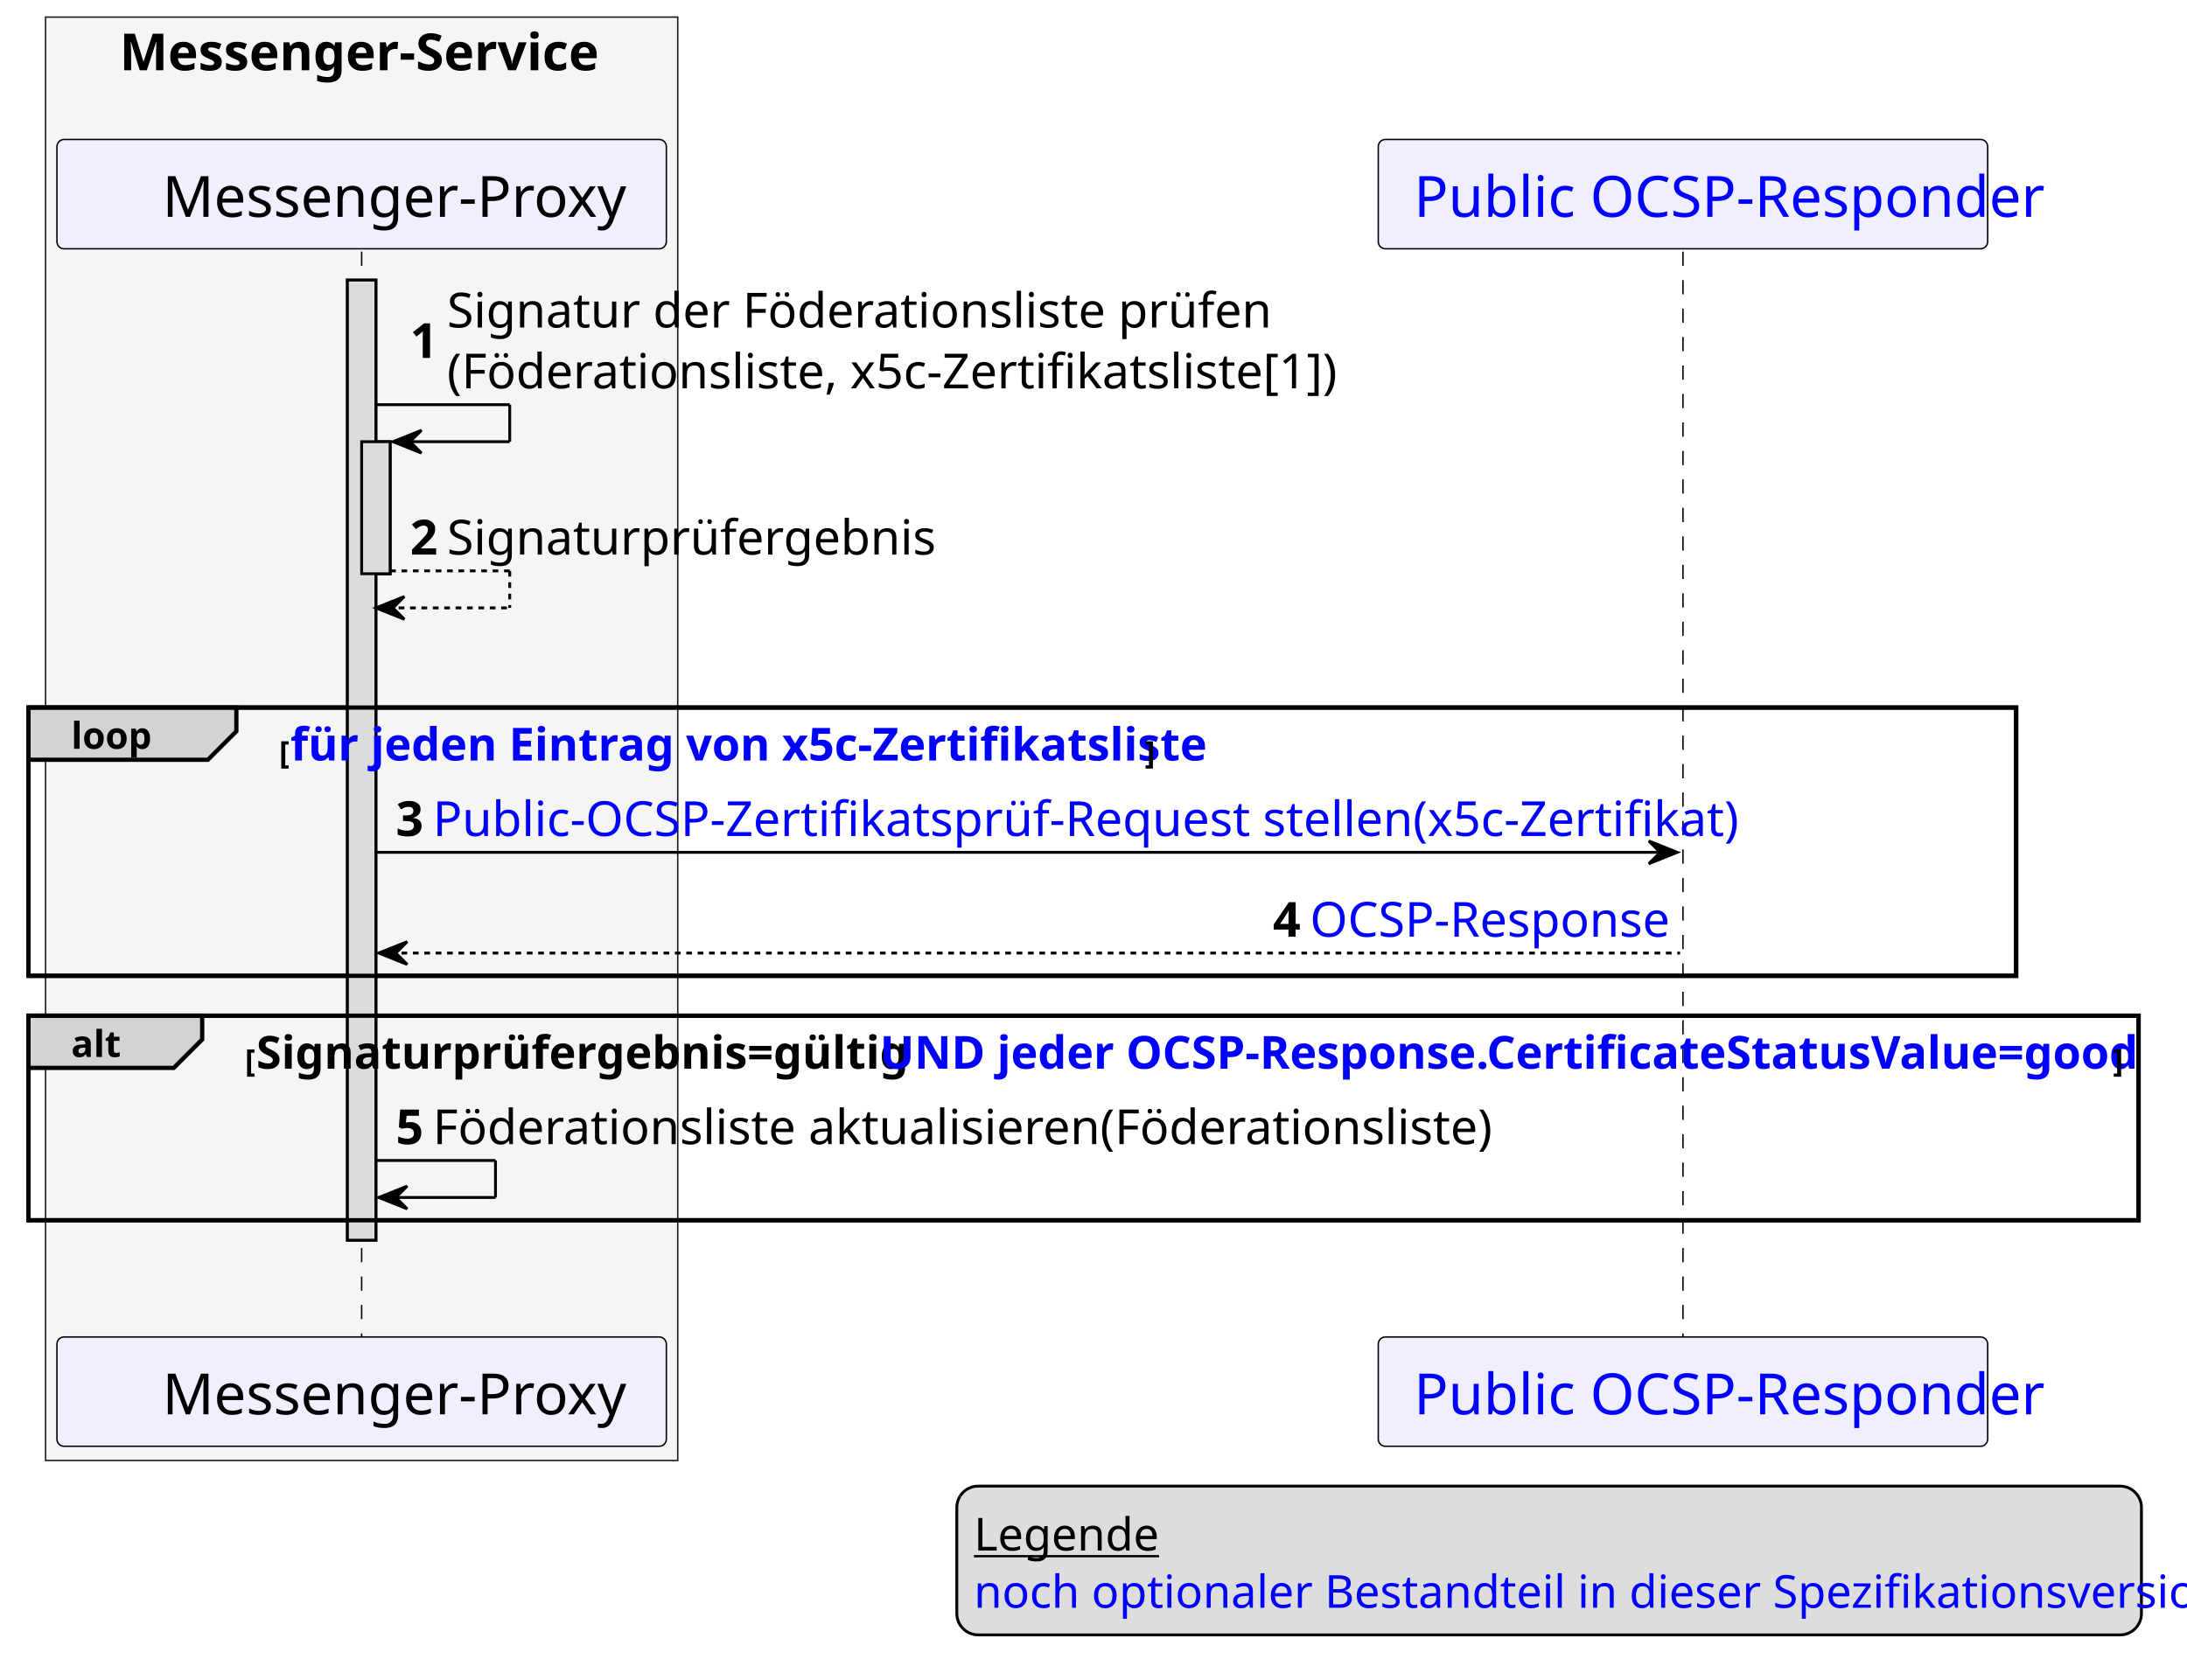
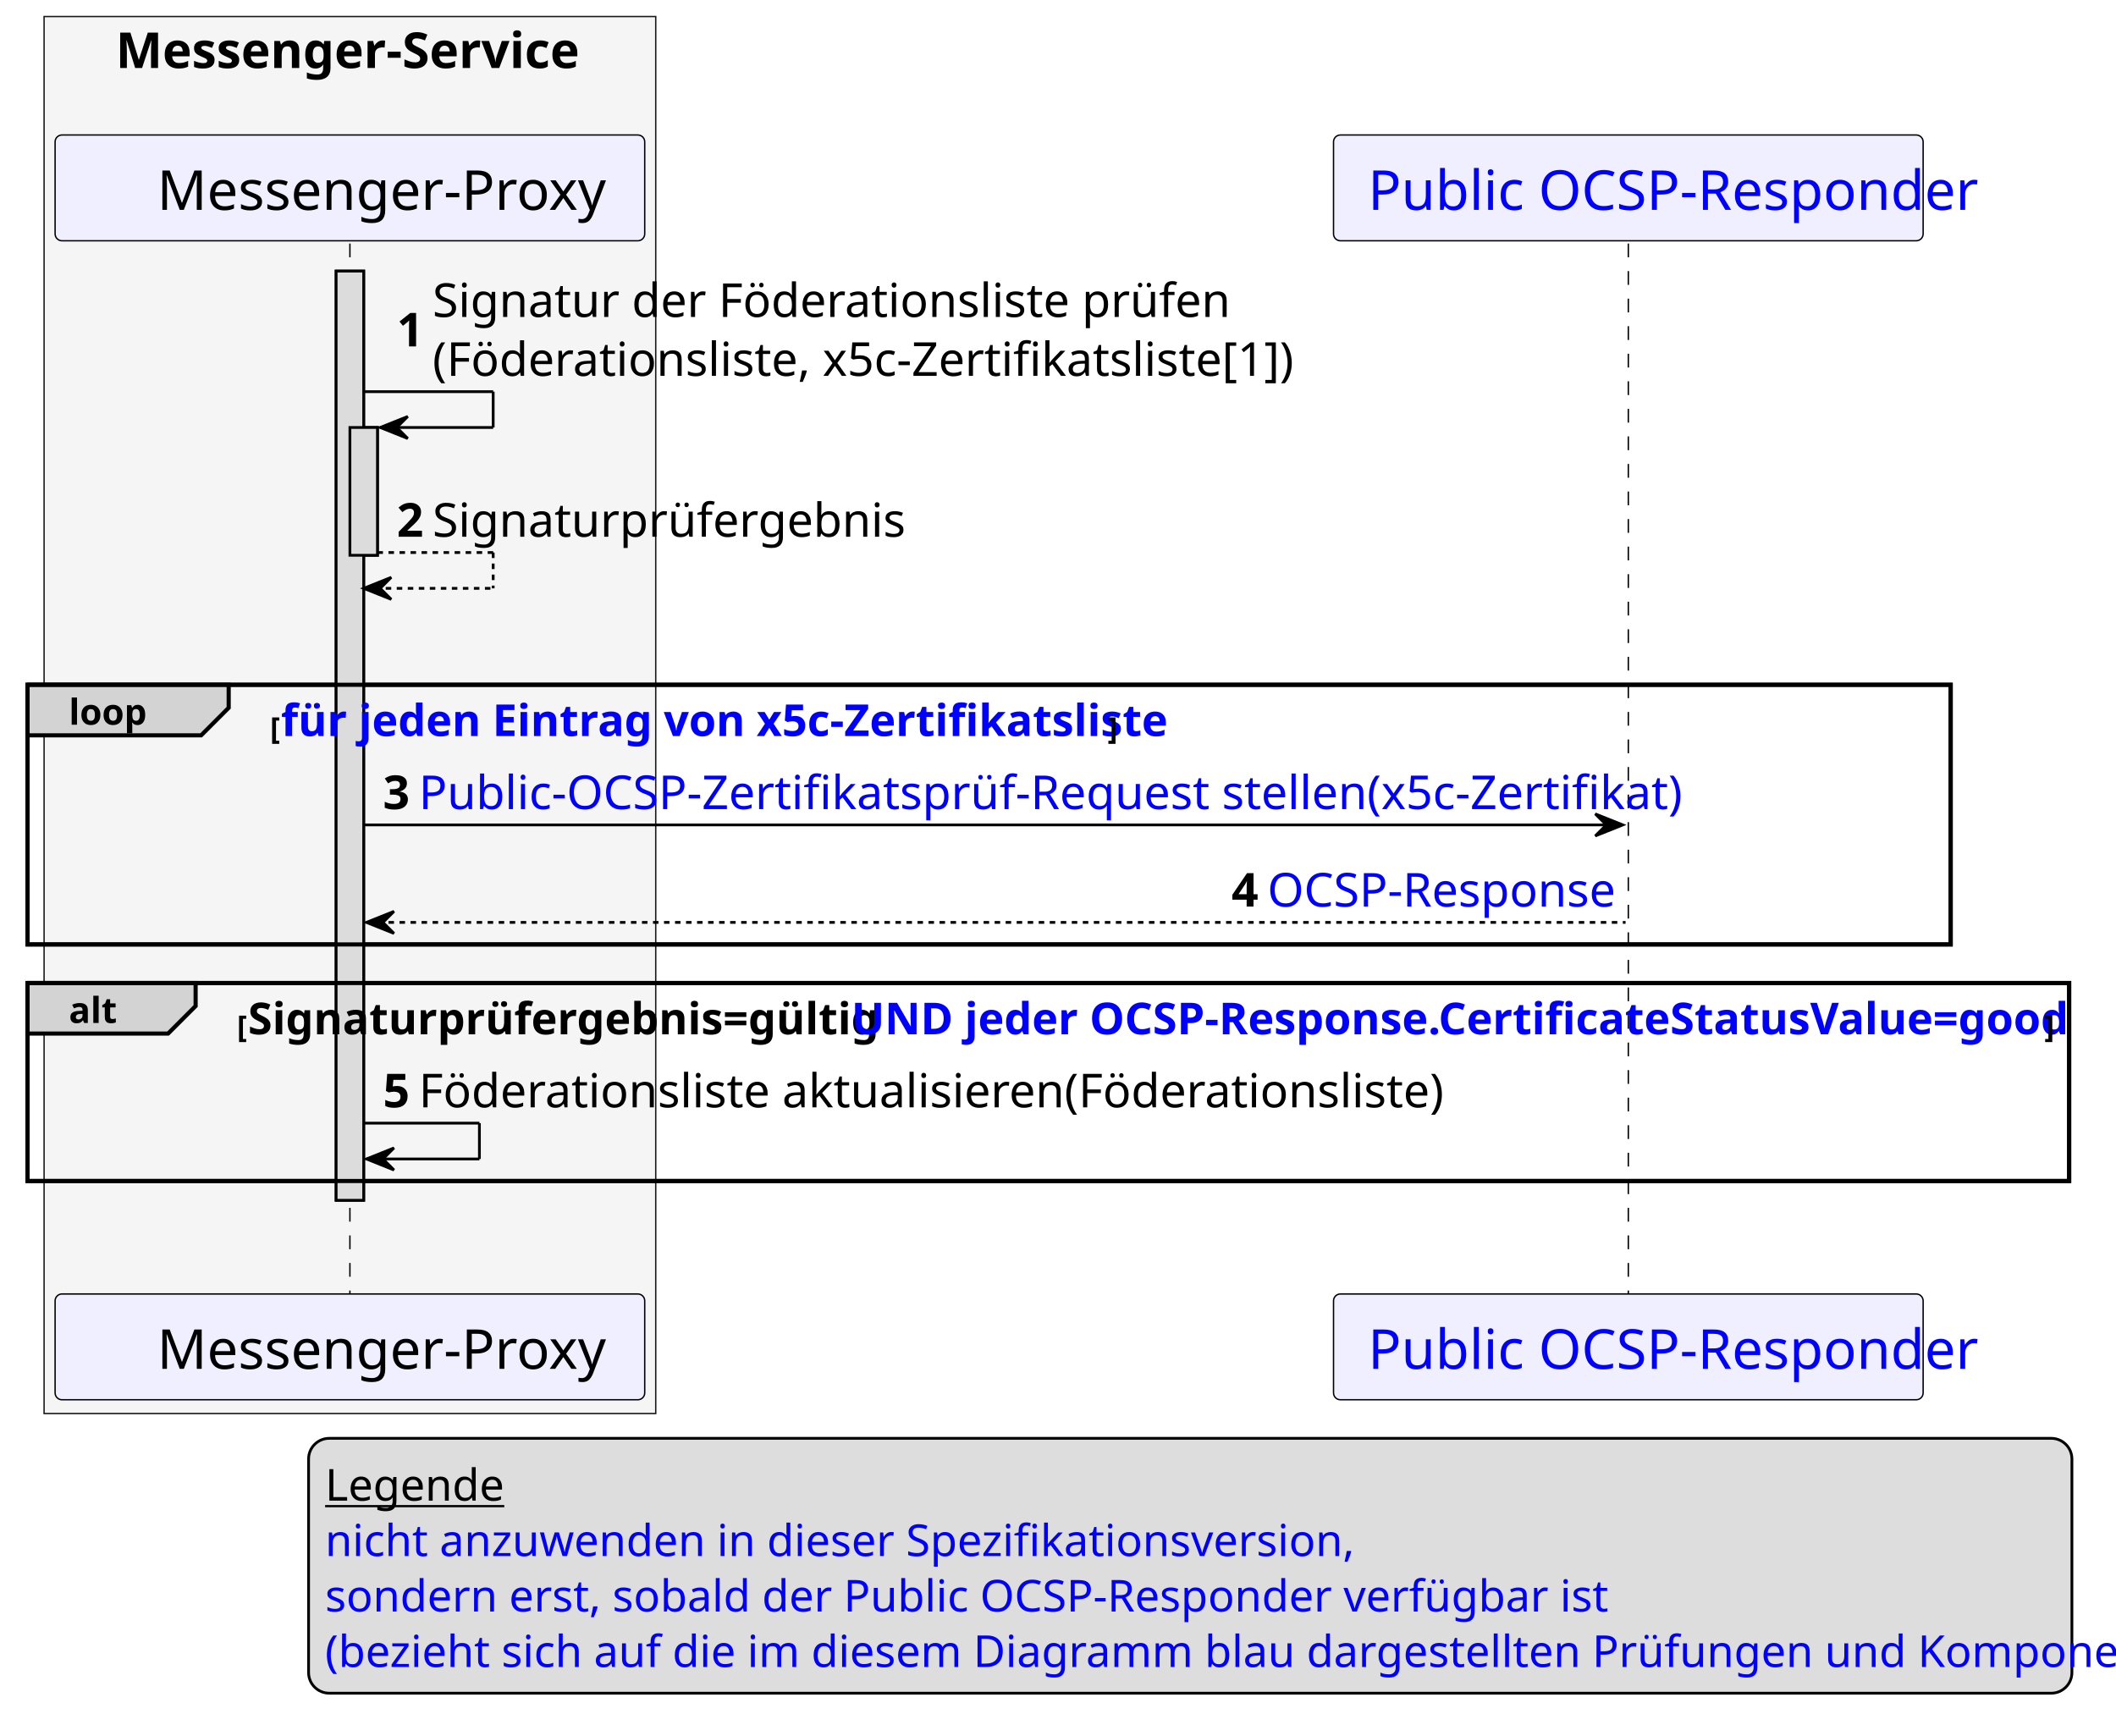
- <svg xmlns="http://www.w3.org/2000/svg" contentStyleType="text/css" height="590px" preserveAspectRatio="none" style="width:768px;height:590px;background:#FFFFFF;" version="1.1" viewBox="0 0 768 590" width="768px" zoomAndPan="magnify">
+ <svg xmlns="http://www.w3.org/2000/svg" contentStyleType="text/css" height="630px" preserveAspectRatio="none" style="width:768px;height:630px;background:#FFFFFF;" version="1.1" viewBox="0 0 768 630" width="768px" zoomAndPan="magnify">
  <defs />
  <g>
    <rect fill="#F5F5F5" height="507.031" style="stroke:#181818;stroke-width:0.5;" width="222" x="16" y="6" />
    <text fill="#000000" font-family="sans-serif" font-size="18" font-weight="bold" lengthAdjust="spacing" textLength="170" x="42" y="24.686">Messenger-Service</text>
    <text fill="#000000" font-family="sans-serif" font-size="13" font-weight="bold" lengthAdjust="spacing" textLength="4" x="42" y="42.136"> </text>
    <rect fill="#DCDCDC" height="337.25" style="stroke:#000000;stroke-width:1.0;" width="10" x="122" y="98.387" />
    <rect fill="#DCDCDC" height="46.383" style="stroke:#000000;stroke-width:1.0;" width="10" x="127" y="155.152" />
    <rect fill="none" height="94.242" style="stroke:#000000;stroke-width:1.5;" width="698" x="10" y="248.535" />
    <rect fill="none" height="71.859" style="stroke:#000000;stroke-width:1.5;" width="741" x="10" y="356.777" />
    <line style="stroke:#000000;stroke-width:0.5;stroke-dasharray:5.0,5.0;" x1="127" x2="127" y1="88.387" y2="470.637" />
    <line style="stroke:#000000;stroke-width:0.5;stroke-dasharray:5.0,5.0;" x1="591" x2="591" y1="88.387" y2="470.637" />
    <rect fill="#EFEFFF" height="38.395" rx="2.5" ry="2.5" style="stroke:#000000;stroke-width:0.5;" width="214" x="20" y="48.992" />
    <text fill="#000000" font-family="Impact" font-size="20" lengthAdjust="spacing" textLength="140" x="57" y="76.168">Messenger-Proxy</text>
    <rect fill="#EFEFFF" height="38.395" rx="2.5" ry="2.5" style="stroke:#000000;stroke-width:0.5;" width="214" x="20" y="469.637" />
    <text fill="#000000" font-family="Impact" font-size="20" lengthAdjust="spacing" textLength="140" x="57" y="496.812">Messenger-Proxy</text>
    <rect fill="#EFEFFF" height="38.395" rx="2.5" ry="2.5" style="stroke:#000000;stroke-width:0.5;" width="214" x="484" y="48.992" />
    <text fill="#0000FF" font-family="Impact" font-size="20" lengthAdjust="spacing" textLength="189" x="496.5" y="76.168">Public OCSP-Responder</text>
    <rect fill="#EFEFFF" height="38.395" rx="2.5" ry="2.5" style="stroke:#000000;stroke-width:0.5;" width="214" x="484" y="469.637" />
    <text fill="#0000FF" font-family="Impact" font-size="20" lengthAdjust="spacing" textLength="189" x="496.5" y="496.812">Public OCSP-Responder</text>
    <rect fill="#DCDCDC" height="337.25" style="stroke:#000000;stroke-width:1.0;" width="10" x="122" y="98.387" />
    <rect fill="#DCDCDC" height="46.383" style="stroke:#000000;stroke-width:1.0;" width="10" x="127" y="155.152" />
    <line style="stroke:#000000;stroke-width:1.0;" x1="132" x2="179" y1="142.152" y2="142.152" />
    <line style="stroke:#000000;stroke-width:1.0;" x1="179" x2="179" y1="142.152" y2="155.152" />
    <line style="stroke:#000000;stroke-width:1.0;" x1="138" x2="179" y1="155.152" y2="155.152" />
    <polygon fill="#000000" points="148,151.152,138,155.152,148,159.152,144,155.152" style="stroke:#000000;stroke-width:1.0;" />
    <text fill="#000000" font-family="sans-serif" font-size="17" font-weight="bold" lengthAdjust="spacing" textLength="9" x="144" y="125.726">1</text>
    <text fill="#000000" font-family="sans-serif" font-size="17" lengthAdjust="spacing" textLength="261" x="157" y="115.034">Signatur der Föderationsliste prüfen</text>
    <text fill="#000000" font-family="sans-serif" font-size="17" lengthAdjust="spacing" textLength="284" x="157" y="136.417">(Föderationsliste, x5c-Zertifikatsliste[1])</text>
    <line style="stroke:#000000;stroke-width:1.0;stroke-dasharray:2.0,2.0;" x1="137" x2="179" y1="200.535" y2="200.535" />
    <line style="stroke:#000000;stroke-width:1.0;stroke-dasharray:2.0,2.0;" x1="179" x2="179" y1="200.535" y2="213.535" />
    <line style="stroke:#000000;stroke-width:1.0;stroke-dasharray:2.0,2.0;" x1="132" x2="179" y1="213.535" y2="213.535" />
    <polygon fill="#000000" points="142,209.535,132,213.535,142,217.535,138,213.535" style="stroke:#000000;stroke-width:1.0;" />
    <text fill="#000000" font-family="sans-serif" font-size="17" font-weight="bold" lengthAdjust="spacing" textLength="9" x="144" y="194.8">2</text>
    <text fill="#000000" font-family="sans-serif" font-size="17" lengthAdjust="spacing" textLength="153" x="157" y="194.8">Signaturprüfergebnis</text>
    <path d="M10,248.535 L83,248.535 L83,256.887 L73,266.887 L10,266.887 L10,248.535 " fill="#D3D3D3" style="stroke:#000000;stroke-width:1.5;" />
    <rect fill="none" height="94.242" style="stroke:#000000;stroke-width:1.5;" width="698" x="10" y="248.535" />
    <text fill="#000000" font-family="sans-serif" font-size="13" font-weight="bold" lengthAdjust="spacing" textLength="28" x="25" y="263.03">loop</text>
    <text fill="#000000" font-family="sans-serif" font-size="11" font-weight="bold" lengthAdjust="spacing" textLength="4" x="98" y="268.243">[</text>
    <text fill="#0000FF" font-family="sans-serif" font-size="16" font-weight="bold" lengthAdjust="spacing" textLength="300" x="102" y="267.144">für jeden Eintrag von x5c-Zertifikatsliste</text>
    <text fill="#000000" font-family="sans-serif" font-size="11" font-weight="bold" lengthAdjust="spacing" textLength="4" x="402" y="268.243">]</text>
    <polygon fill="#000000" points="579,295.394,589,299.394,579,303.394,583,299.394" style="stroke:#000000;stroke-width:1.0;" />
    <line style="stroke:#000000;stroke-width:1.0;" x1="132" x2="585" y1="299.394" y2="299.394" />
    <text fill="#000000" font-family="sans-serif" font-size="17" font-weight="bold" lengthAdjust="spacing" textLength="9" x="139" y="293.659">3</text>
    <text fill="#0000FF" font-family="sans-serif" font-size="17" lengthAdjust="spacing" textLength="422" x="152" y="293.659">Public-OCSP-Zertifikatsprüf-Request stellen(x5c-Zertifikat)</text>
    <polygon fill="#000000" points="143,330.777,133,334.777,143,338.777,139,334.777" style="stroke:#000000;stroke-width:1.0;" />
    <line style="stroke:#000000;stroke-width:1.0;stroke-dasharray:2.0,2.0;" x1="137" x2="590" y1="334.777" y2="334.777" />
    <text fill="#000000" font-family="sans-serif" font-size="17" font-weight="bold" lengthAdjust="spacing" textLength="9" x="447" y="329.042">4</text>
    <text fill="#0000FF" font-family="sans-serif" font-size="17" lengthAdjust="spacing" textLength="124" x="460" y="329.042">OCSP-Response</text>
    <path d="M10,356.777 L71,356.777 L71,365.129 L61,375.129 L10,375.129 L10,356.777 " fill="#D3D3D3" style="stroke:#000000;stroke-width:1.5;" />
    <rect fill="none" height="71.859" style="stroke:#000000;stroke-width:1.5;" width="741" x="10" y="356.777" />
    <text fill="#000000" font-family="sans-serif" font-size="13" font-weight="bold" lengthAdjust="spacing" textLength="16" x="25" y="371.272">alt</text>
    <text fill="#000000" font-family="sans-serif" font-size="11" font-weight="bold" lengthAdjust="spacing" textLength="4" x="86" y="376.485">[</text>
    <text fill="#000000" font-family="sans-serif" font-size="16" font-weight="bold" lengthAdjust="spacing" textLength="215" x="90" y="375.387">Signaturprüfergebnis=gültig</text>
    <text fill="#0000FF" font-family="sans-serif" font-size="16" font-weight="bold" lengthAdjust="spacing" textLength="433" x="309" y="375.387">UND jeder OCSP-Response.CertificateStatusValue=good</text>
    <text fill="#000000" font-family="sans-serif" font-size="11" font-weight="bold" lengthAdjust="spacing" textLength="4" x="742" y="376.485">]</text>
    <line style="stroke:#000000;stroke-width:1.0;" x1="132" x2="174" y1="407.637" y2="407.637" />
    <line style="stroke:#000000;stroke-width:1.0;" x1="174" x2="174" y1="407.637" y2="420.637" />
    <line style="stroke:#000000;stroke-width:1.0;" x1="133" x2="174" y1="420.637" y2="420.637" />
    <polygon fill="#000000" points="143,416.637,133,420.637,143,424.637,139,420.637" style="stroke:#000000;stroke-width:1.0;" />
    <text fill="#000000" font-family="sans-serif" font-size="17" font-weight="bold" lengthAdjust="spacing" textLength="9" x="139" y="401.901">5</text>
    <text fill="#000000" font-family="sans-serif" font-size="17" lengthAdjust="spacing" textLength="336" x="152" y="401.901">Föderationsliste aktualisieren(Föderationsliste)</text>
-     <rect fill="#DDDDDD" height="52.25" id="_legend" rx="7.5" ry="7.5" style="stroke:#000000;stroke-width:1.0;" width="416" x="336" y="522.031" />
-     <text fill="#000000" font-family="sans-serif" font-size="16" lengthAdjust="spacing" text-decoration="underline" textLength="62" x="342" y="544.641">Legende</text>
-     <text fill="#0000FF" font-family="sans-serif" font-size="16" lengthAdjust="spacing" textLength="404" x="342" y="564.766">noch optionaler Bestandteil in dieser Spezifikationsversion</text>
+     <rect fill="#DDDDDD" height="92.5" id="_legend" rx="7.5" ry="7.5" style="stroke:#000000;stroke-width:1.0;" width="640" x="112" y="522.031" />
+     <text fill="#000000" font-family="sans-serif" font-size="16" lengthAdjust="spacing" text-decoration="underline" textLength="62" x="118" y="544.641">Legende</text>
+     <text fill="#0000FF" font-family="sans-serif" font-size="16" lengthAdjust="spacing" textLength="342" x="118" y="564.766">nicht anzuwenden in dieser Spezifikationsversion,</text>
+     <text fill="#0000FF" font-family="sans-serif" font-size="16" lengthAdjust="spacing" textLength="436" x="118" y="584.891">sondern erst, sobald der Public OCSP-Responder verfügbar ist</text>
+     <text fill="#0000FF" font-family="sans-serif" font-size="16" lengthAdjust="spacing" textLength="628" x="118" y="605.016">(bezieht sich auf die im diesem Diagramm blau dargestellten Prüfungen und Komponenten)</text>
  </g>
</svg>
